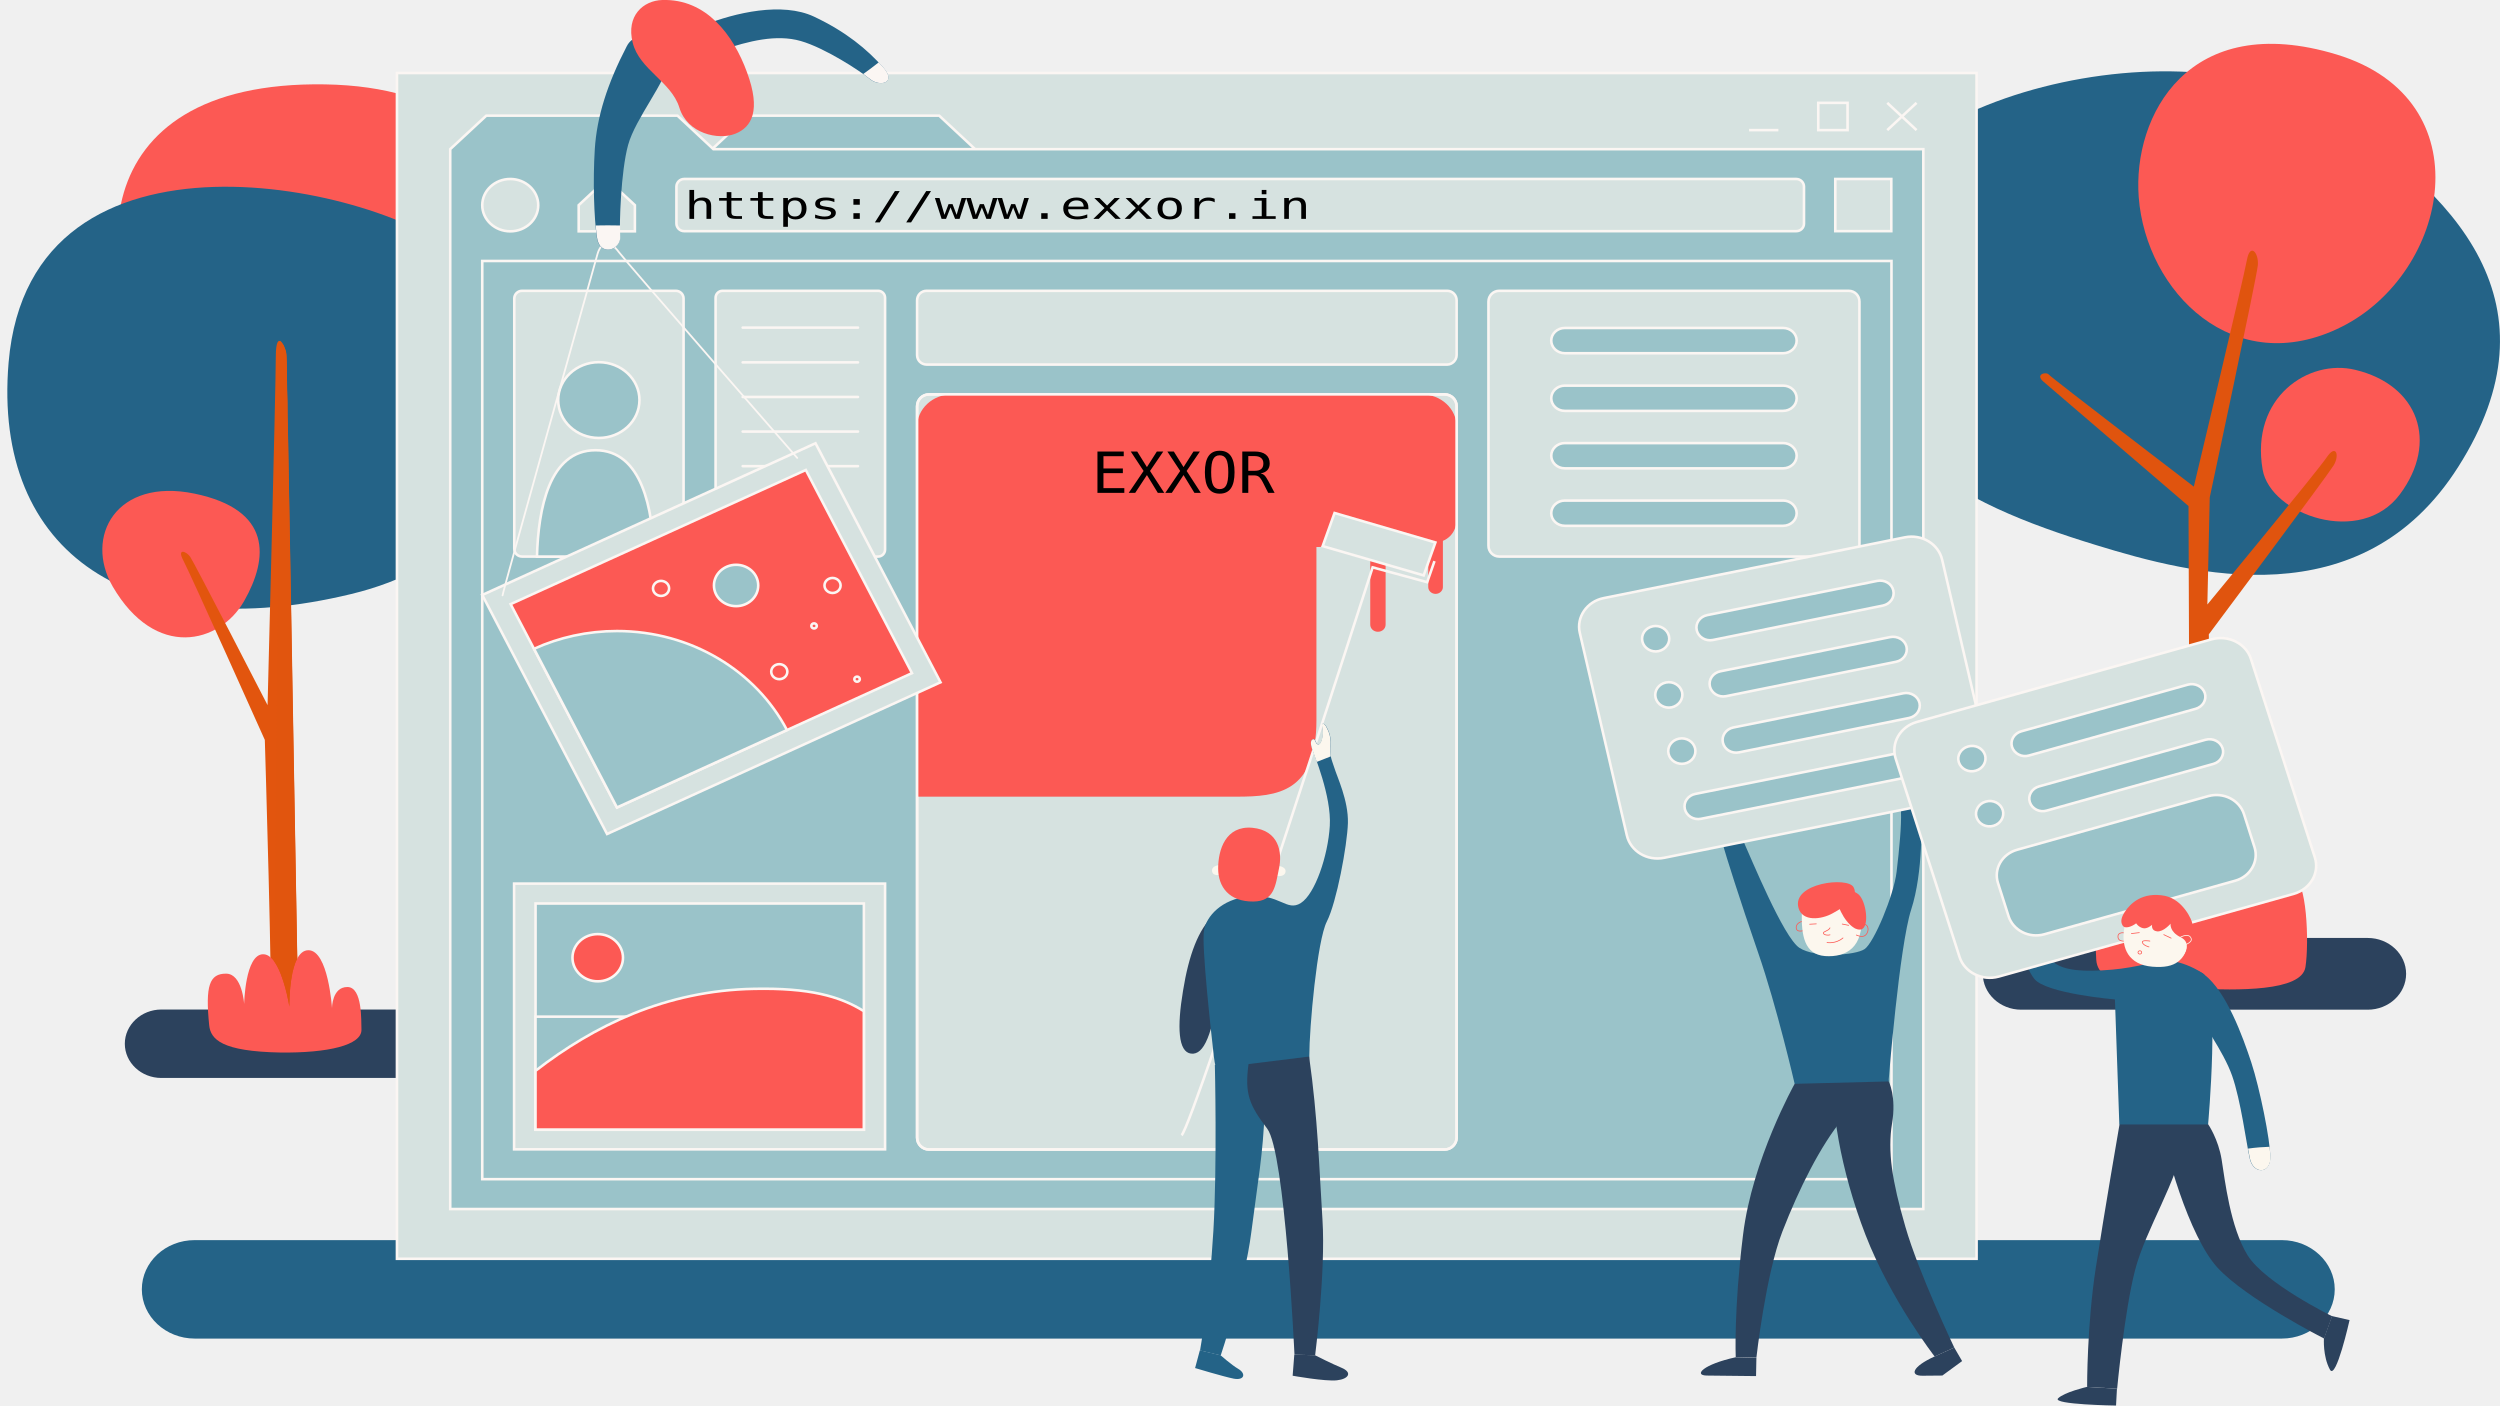
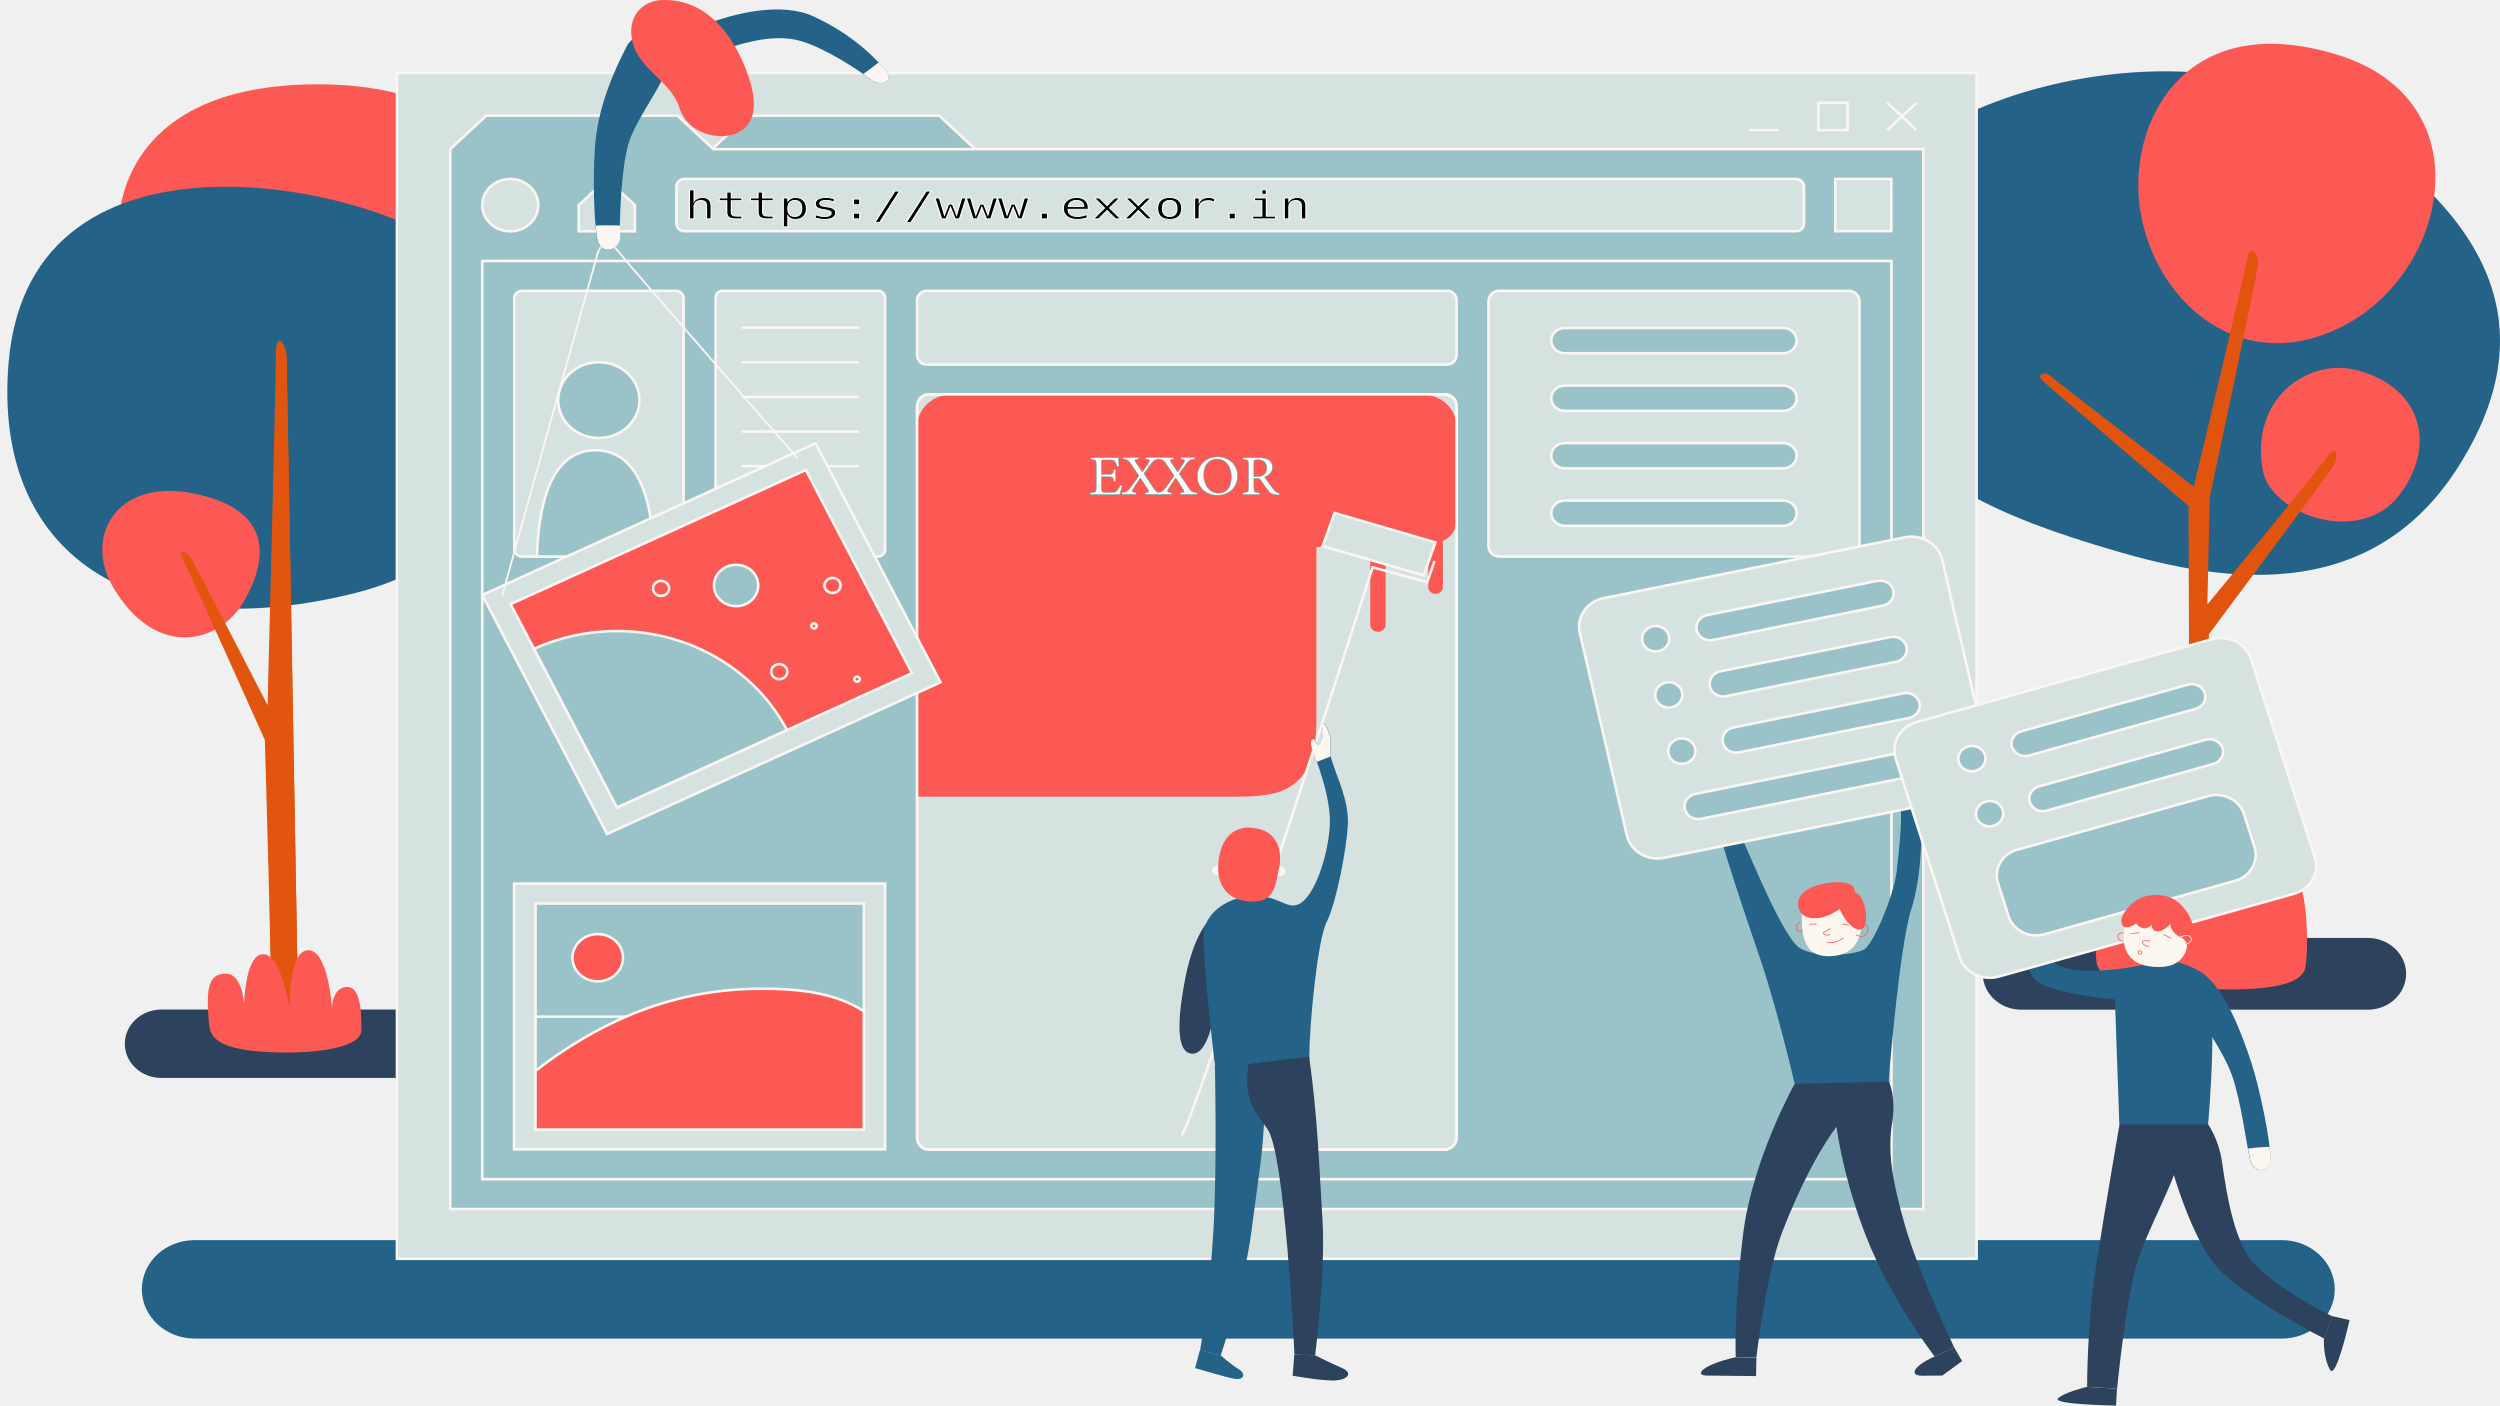
<svg xmlns="http://www.w3.org/2000/svg" version="1.1" id="Layer_1" x="0px" y="0px" viewBox="0 0 1366 768" style="enable-background:new 0 0 1366 768;" xml:space="preserve">
  <style type="text/css">
	.st0{fill:#2C425D;}
	.st1{fill:#FC5954;}
	.st2{fill:#246387;}
	.st3{fill:#E2550E;}
	.st4{fill:#E0540E;}
	.st5{fill:#D6E2E0;stroke:#FBF6F3;stroke-width:1.417;stroke-miterlimit:10;}
	.st6{fill:#9AC3C9;stroke:#FBF6F3;stroke-width:1.417;stroke-miterlimit:10;}
	.st7{fill:none;stroke:#FBF6F3;stroke-width:1.417;stroke-miterlimit:10;}
- 	.st8{fill:none;}
- 	.st9{font-family:'AndaleMono';}
- 	.st10{font-size:31px;}
- 	.st11{fill:#FC5954;stroke:#FBF6F3;stroke-width:1.417;stroke-miterlimit:10;}
- 	.st12{fill:#D6E2E0;stroke:#FBF6F3;stroke-width:1.417;stroke-linecap:round;stroke-miterlimit:10;}
- 	.st13{fill:none;stroke:#FBF6F3;stroke-width:0.992;stroke-linecap:round;stroke-miterlimit:10;}
- 	.st14{fill:none;stroke:#FC5954;stroke-width:0.425;stroke-linecap:round;stroke-miterlimit:10;}
- 	.st15{fill:#FCF7EE;}
- 	.st16{fill:none;stroke:#FCF7EE;stroke-width:0.425;stroke-linecap:round;stroke-miterlimit:10;}
- 	.st17{fill:#FBF6F3;}
- 	.st18{fill:#E1550E;}
+ 	.st8{fill:#FFFFFF;stroke:#42BAB4;stroke-width:0.25;stroke-miterlimit:10;}
+ 	.st9{fill:#FC5954;stroke:#FBF6F3;stroke-width:1.417;stroke-miterlimit:10;}
+ 	.st10{fill:#D6E2E0;stroke:#FBF6F3;stroke-width:1.417;stroke-linecap:round;stroke-miterlimit:10;}
+ 	.st11{fill:none;stroke:#FBF6F3;stroke-width:0.992;stroke-linecap:round;stroke-miterlimit:10;}
+ 	.st12{fill:none;stroke:#FC5954;stroke-width:0.425;stroke-linecap:round;stroke-miterlimit:10;}
+ 	.st13{fill:#FCF7EE;}
+ 	.st14{fill:none;stroke:#FCF7EE;stroke-width:0.425;stroke-linecap:round;stroke-miterlimit:10;}
+ 	.st15{fill:#FBF6F3;}
+ 	.st16{fill:#E1550E;}
+ 	.st17{stroke:#FAFBFC;stroke-width:0.5;stroke-miterlimit:10;}
+ 	.st18{font-family:'AndaleMono';}
	.st19{font-size:20.831px;}
</style>
  <g id="TREE_2_1_">
    <path class="st0" d="M268.8,589H88.2c-11.1,0-20-8.4-20-18.7l0,0c0-10.3,9-18.7,20-18.7h180.6c11.1,0,20,8.4,20,18.7l0,0   C288.8,580.6,279.9,589,268.8,589z" />
    <path class="st1" d="M241.4,222.5c-50.7,41.3-105,39.1-149.1-15.6s-50-162.9,85.2-160.8C312.7,48.3,301.4,173.7,241.4,222.5z" />
    <path class="st2" d="M4.7,198.1C-4.2,303.2,73,353.3,191.8,324.6c118.8-28.6,101-146.9,59.4-184.7C209.6,102,16.6,57.7,4.7,198.1z" />
    <path class="st1" d="M61.6,320.5c23.3,40,58.4,31.4,71.8,7.9c13.4-23.6,15.3-49.9-27.2-58.7C63.6,260.9,45.8,293.2,61.6,320.5z" />
    <path class="st3" d="M147.7,554.6c1.5-2.8-3-150.3-3-150.3s-40.8-91.1-44.5-98c-3.7-6.9,1.5-5.2,3.7-2.1   c2.2,3.1,42.3,81.1,42.3,81.1s4.5-173.8,4.5-190.4s5.9-5.1,5.9,0c0,5.1,6.4,362.5,6.4,362.5L147.7,554.6z" />
    <path class="st1" d="M114.3,560.2c-2.2-21.7,0.2-28.2,9.2-28.2c8.9,0,9.9,16.6,9.9,16.6s0.5-27.2,10.4-27.2c1.5,0,2.8,0.6,4,1.7   c7.1,6.1,10.3,27,10.3,27s-0.5-30.9,10.4-30.9c10.9,0,12.9,31.6,12.9,31.6s0-11.5,8.4-11.5c8.4,0,7.5,18.9,7.7,23.3   c0.2,8.5-18.3,12.8-44.3,12.5C121.3,574.5,115.1,568,114.3,560.2z" />
  </g>
  <g id="TREE_1_1_">
    <path class="st0" d="M1293.7,551.7h-189.3c-11.6,0-21-8.8-21-19.6l0,0c0-10.8,9.4-19.6,21-19.6h189.3c11.6,0,21,8.8,21,19.6l0,0   C1314.7,542.9,1305.3,551.7,1293.7,551.7z" />
    <path class="st2" d="M1145.5,297.9c-76.9-23.5-140.7-55.7-140.7-149.6s182.5-136.8,260.1-90.7c79.8,47.5,133.9,109.8,78.4,197.3   C1290.4,338.6,1197.6,313.9,1145.5,297.9z" />
    <path class="st1" d="M1168.6,107.8c4,51.7,52,100.2,110.8,70.8c58.8-29.4,78.4-124.1-2.6-148.8   C1195.8,5.2,1165.2,63.3,1168.6,107.8z" />
    <path class="st1" d="M1236.3,256.6c4.3,24.7,53.7,42.2,75,13.5c21.3-28.6,10.1-59.7-24.3-68   C1261.4,195.8,1229.5,217.2,1236.3,256.6z" />
    <path class="st4" d="M1196.7,525.5l-0.9-249c0,0-74.6-64-79.3-68s1.5-5.6,3-3.8c1.5,1.8,79.2,61.2,79.2,61.2s27.3-114.3,29-123.8   c1.7-9.5,6.5-4.2,6,2.7c-0.6,6.9-26.3,127-26.3,127l-1.3,58.5c0,0,60.1-72.8,65.2-80.4c5.1-7.6,7.2-1.2,3.8,4.4   c-3.4,5.6-68.2,92.3-68.2,92.3l2.6,179H1196.7z" />
    <path class="st1" d="M1145.4,524.5c-1.1-17-0.7-45.4,9.7-46.1c10.4-0.7,12.4,21.2,12.4,21.2s-1.1-28.9,9.8-28.5   c10.9,0.4,11.6,19.2,11.6,19.2s-2.8-25.6,5.1-25.9c7.9-0.3,9.4,13.1,9.4,13.1s-1-18.2,11.4-17.7c12.4,0.5,12.9,24,12.9,24   s-0.9-12.8,6.6-12.5c7.6,0.3,8.1,16.2,8.1,16.2s2.8-9.2,10.4-8.4c7.6,0.9,9,35.8,6.9,49.3c-2.1,13.5-37.6,12.7-60.1,11.8   C1177.2,539.3,1146.5,540.9,1145.4,524.5z" />
  </g>
  <g id="WEB_2_">
    <path id="SHADOW_1_" class="st2" d="M1246.8,731.4H106.4c-15.9,0-28.9-12.1-28.9-26.9l0,0c0-14.9,12.9-26.9,28.9-26.9h1140.4   c15.9,0,28.9,12.1,28.9,26.9l0,0C1275.7,719.3,1262.7,731.4,1246.8,731.4z" />
    <g id="WEB_3_">
      <rect x="216.9" y="39.9" class="st5" width="863.1" height="647.9" />
      <polygon class="st6" points="389.1,81.5 408.7,63.2 513.2,63.2 539.2,87.5   " />
      <g>
        <polygon class="st6" points="389.8,81.5 370.2,63.2 265.7,63.2 246,81.5 246,660.6 1050.9,660.6 1050.9,81.5    " />
        <path class="st5" d="M981.5,126.3H373.8c-2.3,0-4.2-1.9-4.2-4.2V102c0-2.3,1.9-4.2,4.2-4.2h607.7c2.3,0,4.2,1.9,4.2,4.2v20.2     C985.7,124.5,983.8,126.3,981.5,126.3z" />
        <polygon class="st5" points="346.9,126.4 316.2,126.4 316.2,112.1 331.5,97.8 346.9,112.1    " />
        <path class="st5" d="M294.1,112.1c0-7.9-6.9-14.3-15.3-14.3s-15.3,6.4-15.3,14.3c0,7.9,6.9,14.3,15.3,14.3S294.1,120,294.1,112.1     z" />
        <rect x="1002.8" y="97.8" class="st5" width="30.6" height="28.5" />
      </g>
      <g>
        <line class="st7" x1="1031.2" y1="56.2" x2="1047.2" y2="71.1" />
        <line class="st7" x1="1031.2" y1="71.1" x2="1047.2" y2="56.2" />
      </g>
      <rect x="993.5" y="56.2" class="st5" width="16" height="14.9" />
      <line class="st7" x1="971.7" y1="71.1" x2="955.7" y2="71.1" />
      <rect x="263.5" y="142.6" class="st6" width="770" height="501.7" />
      <path class="st5" d="M790.7,199.2H506.3c-2.9,0-5.2-2.3-5.2-5.2v-29.9c0-2.9,2.3-5.2,5.2-5.2h284.4c2.9,0,5.2,2.3,5.2,5.2V194    C795.9,196.8,793.5,199.2,790.7,199.2z" />
      <path class="st5" d="M789.3,628.1H507.6c-3.6,0-6.5-2.9-6.5-6.5V222c0-3.6,2.9-6.5,6.5-6.5h281.8c3.6,0,6.5,2.9,6.5,6.5v399.6    C795.9,625.1,793,628.1,789.3,628.1z" />
      <g>
        <path class="st1" d="M776.9,215.5H520.1c-10.5,0-19,7.9-19,17.7v202.1c39.4,0,140.5,0,174.6,0c22.4,0,43.6-2.3,43.6-41.8     c0-55.7,0-94.6,0-94.6s50.4-2,61.6-2s15-7,15-13.2v-50.5C795.9,223.4,787.4,215.5,776.9,215.5z" />
        <g>
          <path class="st1" d="M752.9,345.2L752.9,345.2c-2.3,0-4.2-1.7-4.2-3.9v-43.8c0-2.2,1.9-3.9,4.2-3.9l0,0c2.3,0,4.2,1.7,4.2,3.9      v43.8C757.1,343.5,755.2,345.2,752.9,345.2z" />
          <path class="st1" d="M784.4,324.5L784.4,324.5c-2.2,0-4-1.7-4-3.7v-33.9c0-2.1,1.8-3.7,4-3.7l0,0c2.2,0,4,1.7,4,3.7v33.9      C788.4,322.8,786.6,324.5,784.4,324.5z" />
        </g>
      </g>
-       <rect x="497.7" y="247.9" class="st8" width="297.2" height="60.6" />
-       <text transform="matrix(1.0717 0 0 1 596.4473 269.2993)" class="st9 st10">EXXOR</text>
+       <g>
+         <g>
+           <path class="st8" d="M613.2,265.3c-0.2,0.8-1.1,4-1.4,4.9h-16.1v-0.9c3.1-0.2,3.3-0.5,3.3-3v-12.2c0-2.8-0.4-2.9-2.9-3.1v-0.9      h10.2c3.1,0,4.4,0,4.8-0.1c0,0.8,0.2,3.1,0.3,4.7l-1,0.2c-0.3-1.1-0.6-1.7-1-2.4c-0.5-1-1.3-1.2-3.3-1.2h-3.2      c-1,0-1.1,0.1-1.1,1v6.9h3.7c2.5,0,2.7-0.5,3.1-2.6h1v6.4h-1c-0.4-2.2-0.7-2.5-3.1-2.5h-3.7v6.2c0,2.2,0.7,2.4,2.4,2.4h3.1      c2,0,2.4-0.3,3.1-1.1c0.6-0.7,1.3-1.9,1.8-2.9L613.2,265.3z" />
+           <path class="st8" d="M625.7,270.2v-0.9c2.1-0.2,2.3-0.5,1.7-1.6c-0.8-1.2-2.2-3.5-4.3-6.6c-1.6,2.3-3,4.4-4.1,6.2      c-0.8,1.3-0.5,1.6,1.7,1.9v0.9H613v-0.9c2-0.2,2.9-0.7,3.9-1.8c1.2-1.5,2.6-3.3,5.4-7.4c-1.7-2.6-3.2-4.8-4.3-6.4      c-1.4-2.1-1.9-2.5-4.3-2.7v-0.9h8.3v0.9c-2.1,0.2-2.1,0.5-1.6,1.4c1.1,1.7,2.3,3.5,3.8,5.6c1.3-1.9,2.5-3.6,3.4-5.1      c0.8-1.3,0.6-1.7-1.6-2v-0.9h7.6v0.9c-2.5,0.3-3.1,0.6-4.5,2.4c-1.1,1.5-1.8,2.4-4.1,5.6c1.8,2.6,3.5,5.2,5,7.5      c1.6,2.4,2.3,2.7,4.7,2.9v0.9H625.7z" />
+           <path class="st8" d="M645,270.2v-0.9c2.1-0.2,2.3-0.5,1.7-1.6c-0.8-1.2-2.2-3.5-4.3-6.6c-1.6,2.3-3,4.4-4.1,6.2      c-0.8,1.3-0.5,1.6,1.7,1.9v0.9h-7.7v-0.9c2-0.2,2.9-0.7,3.9-1.8c1.2-1.5,2.6-3.3,5.4-7.4c-1.7-2.6-3.2-4.8-4.3-6.4      c-1.4-2.1-1.9-2.5-4.3-2.7v-0.9h8.3v0.9c-2.1,0.2-2.1,0.5-1.6,1.4c1.1,1.7,2.3,3.5,3.8,5.6c1.3-1.9,2.5-3.6,3.4-5.1      c0.8-1.3,0.6-1.7-1.6-2v-0.9h7.6v0.9c-2.5,0.3-3.1,0.6-4.5,2.4c-1.1,1.5-1.8,2.4-4.1,5.6c1.8,2.6,3.5,5.2,5,7.5      c1.6,2.4,2.3,2.7,4.7,2.9v0.9H645z" />
+           <path class="st8" d="M665.4,249.6c5.7,0,10.8,4.1,10.8,10.2c0,6.7-4.8,10.8-11,10.8c-6.4,0-11-4.5-11-10.4      C654.2,254.8,658.4,249.6,665.4,249.6z M664.8,250.8c-3.7,0-7.1,2.9-7.1,8.7c0,5.8,3.4,10,8.1,10c4,0,7-2.8,7-8.8      C672.8,254.2,669.1,250.8,664.8,250.8z" />
+           <path class="st8" d="M699,270.5c-0.4,0-0.8,0-1.2-0.1c-2.4-0.2-3.7-0.7-5.2-2.7c-1.2-1.6-2.4-3.5-3.5-5.1      c-0.7-1-1.1-1.2-2.8-1.2h-1.2v4.9c0,2.6,0.4,2.8,3,3v0.9h-8.9v-0.9c2.8-0.3,3-0.4,3-3V254c0-2.6-0.4-2.7-3-3v-0.9h8.5      c2.4,0,4.1,0.3,5.3,1.1c1.4,0.8,2.3,2.2,2.3,4.1c0,2.7-1.8,4.3-4.3,5.3c0.6,1,2,3,3,4.4c1.2,1.6,1.9,2.4,2.6,3.2      c0.9,0.9,1.7,1.2,2.4,1.4L699,270.5z M686.7,260.4c1.7,0,2.8-0.2,3.7-0.9c1.3-0.9,1.8-2.1,1.8-3.8c0-3.3-2.4-4.5-4.9-4.5      c-1,0-1.5,0.1-1.8,0.3c-0.3,0.2-0.4,0.5-0.4,1.3v7.6H686.7z" />
+         </g>
+       </g>
      <path class="st7" d="M789.3,628.1H507.6c-3.6,0-6.5-2.9-6.5-6.5V222c0-3.6,2.9-6.5,6.5-6.5h281.8c3.6,0,6.5,2.9,6.5,6.5v399.6    C795.9,625.1,793,628.1,789.3,628.1z" />
      <g>
        <rect x="280.9" y="482.8" class="st5" width="202.7" height="145.2" />
        <rect x="320.5" y="465.7" transform="matrix(-1.836970e-16 1 -1 -1.836970e-16 937.7239 173.1779)" class="st6" width="123.5" height="179.4" />
        <rect x="292.6" y="555.5" class="st6" width="179.4" height="61.8" />
-         <path class="st11" d="M472,552.5c-13.1-8.2-29.8-12.8-60-12.2c-48.4,0.9-87.6,20.2-119.4,44.8v32.1H472V552.5z" />
-         <ellipse class="st11" cx="326.6" cy="523.3" rx="13.8" ry="12.9" />
+         <path class="st9" d="M472,552.5c-13.1-8.2-29.8-12.8-60-12.2c-48.4,0.9-87.6,20.2-119.4,44.8v32.1H472V552.5z" />
+         <ellipse class="st9" cx="326.6" cy="523.3" rx="13.8" ry="12.9" />
      </g>
      <g>
        <path class="st5" d="M369.3,304.1h-84.1c-2.3,0-4.2-1.9-4.2-4.2V163.1c0-2.3,1.9-4.2,4.2-4.2h84.1c2.3,0,4.2,1.9,4.2,4.2v136.8     C373.5,302.2,371.6,304.1,369.3,304.1z" />
        <ellipse class="st6" cx="327.2" cy="218.6" rx="22.2" ry="20.7" />
        <path class="st6" d="M325.4,246c-25.5,0-31.3,32.4-32,58.1h32h32C356.7,278.4,350.9,246,325.4,246z" />
      </g>
      <g>
        <path class="st5" d="M479.8,304.1h-85c-2.1,0-3.8-1.7-3.8-3.8V162.7c0-2.1,1.7-3.8,3.8-3.8h85c2.1,0,3.8,1.7,3.8,3.8v137.6     C483.6,302.4,481.9,304.1,479.8,304.1z" />
-         <line class="st12" x1="405.8" y1="179" x2="468.8" y2="179" />
-         <line class="st12" x1="405.8" y1="198" x2="468.8" y2="198" />
-         <line class="st12" x1="405.8" y1="216.9" x2="468.8" y2="216.9" />
-         <line class="st12" x1="405.8" y1="235.8" x2="468.8" y2="235.8" />
-         <line class="st12" x1="405.8" y1="254.7" x2="468.8" y2="254.7" />
+         <line class="st10" x1="405.8" y1="179" x2="468.8" y2="179" />
+         <line class="st10" x1="405.8" y1="198" x2="468.8" y2="198" />
+         <line class="st10" x1="405.8" y1="216.9" x2="468.8" y2="216.9" />
+         <line class="st10" x1="405.8" y1="235.8" x2="468.8" y2="235.8" />
+         <line class="st10" x1="405.8" y1="254.7" x2="468.8" y2="254.7" />
      </g>
      <g>
        <path class="st5" d="M1010.1,304.1H819.2c-3.3,0-5.9-2.6-5.9-5.9V164.8c0-3.3,2.6-5.9,5.9-5.9h190.9c3.3,0,5.9,2.6,5.9,5.9v133.4     C1016,301.5,1013.4,304.1,1010.1,304.1z" />
        <path class="st6" d="M974.3,193H855c-4.1,0-7.4-3.1-7.4-6.9s3.3-6.9,7.4-6.9h119.3c4.1,0,7.4,3.1,7.4,6.9S978.4,193,974.3,193z" />
        <path class="st6" d="M974.3,224.5H855c-4.1,0-7.4-3.1-7.4-6.9c0-3.8,3.3-6.9,7.4-6.9h119.3c4.1,0,7.4,3.1,7.4,6.9     C981.7,221.4,978.4,224.5,974.3,224.5z" />
        <path class="st6" d="M974.3,255.9H855c-4.1,0-7.4-3.1-7.4-6.9c0-3.8,3.3-6.9,7.4-6.9h119.3c4.1,0,7.4,3.1,7.4,6.9     C981.7,252.8,978.4,255.9,974.3,255.9z" />
        <path class="st6" d="M974.3,287.3H855c-4.1,0-7.4-3.1-7.4-6.9s3.3-6.9,7.4-6.9h119.3c4.1,0,7.4,3.1,7.4,6.9     S978.4,287.3,974.3,287.3z" />
      </g>
    </g>
  </g>
  <g id="PICTURE_1_">
    <polygon class="st5" points="513.9,372.8 331.7,455.7 263.5,325.1 445.6,242.2  " />
-     <polygon class="st11" points="279,330.1 440.3,256.8 498.3,367.8 337.1,441.2  " />
+     <polygon class="st9" points="279,330.1 440.3,256.8 498.3,367.8 337.1,441.2  " />
    <path class="st6" d="M337.1,441.2l92.9-42.3c-16.8-32-52.1-54.1-92.9-54.1c-16.2,0-31.6,3.5-45.3,9.7L337.1,441.2z" />
    <path class="st6" d="M414.3,319.9c0,6.2-5.4,11.3-12.1,11.3c-6.7,0-12.1-5.1-12.1-11.3c0-6.2,5.4-11.3,12.1-11.3   C408.9,308.6,414.3,313.6,414.3,319.9z" />
    <ellipse class="st7" cx="361.2" cy="321.5" rx="4.4" ry="4.1" />
    <ellipse class="st7" cx="454.9" cy="319.9" rx="4.4" ry="4.1" />
    <ellipse class="st7" cx="425.8" cy="367" rx="4.4" ry="4.1" />
    <ellipse class="st7" cx="444.8" cy="342" rx="1.5" ry="1.4" />
    <ellipse class="st7" cx="468.3" cy="371.1" rx="1.5" ry="1.4" />
-     <path class="st13" d="M274.6,325.3c0-1.8,49.9-179.4,51.9-186.6c2-7.1,7.3-7,11.6-1c4.4,5.9,97.5,112.5,97.5,112.5" />
+     <path class="st11" d="M274.6,325.3c0-1.8,49.9-179.4,51.9-186.6c2-7.1,7.3-7,11.6-1c4.4,5.9,97.5,112.5,97.5,112.5" />
  </g>
  <g id="MAN_3_1_">
    <path class="st0" d="M985.7,584.3l-5.1,7.9c0,0-23.2,41.4-28.2,82.5c-5.1,41.1-4,66.8-4,66.8l11.3,0.3c0,0,5.1-45.5,14.2-68.9   c9.1-23.4,20.7-46.8,33.1-61.8C1019.3,596.3,1005.6,562.1,985.7,584.3z" />
    <path class="st0" d="M959.5,751.9c0,0-20-0.2-27.1-0.3c-7.1-0.2-1.8-6.1,16-10l11.3,0.3L959.5,751.9z" />
    <path class="st0" d="M1002.2,584.8c-2.5,17.6,3.3,54.3,17.1,89.9c13.8,35.6,37.8,66.5,37.8,66.5l10.7-4.9c0,0-19.5-40.9-26.7-66   c-7.3-25.1-9.8-41.4-7.3-56.3c2.5-14.9-1.8-23.1-1.8-23.1s-5.1-17.3-15.6-21C1005.8,566.1,1002.2,584.8,1002.2,584.8z" />
    <path class="st2" d="M980.6,592.2c0,0-9.7-42.1-19.9-71.5c-10.2-29.4-17.9-54.1-19.2-58.8c-1.2-4.8,6.5-12.4,10.9-2.7   c4.4,9.7,22.1,53,30.8,58.7c8.7,5.7,30.5,4.1,35.6,0.7c5.1-3.4,16-29.5,17.5-42.2c1.5-12.7,2.7-25.1,2.4-33   c-0.2-7.9,9.2-9,10.4-2.7c1.2,6.3,1.7,36.2-4.8,56.2c-6.5,20-12.4,94-12.4,94L980.6,592.2z" />
    <path class="st0" d="M1067.8,736.3l4.3,7.4l-10.8,7.9c0,0-5.3,0-10.8,0.1c-7.2,0.1-5.8-4.9,6.5-10.5L1067.8,736.3z" />
    <g>
-       <path class="st14" d="M986.2,503.5c-1.8-0.5-5.2,1-4.7,3.8c0.6,2.8,5.2,0.7,5.2,0.7L986.2,503.5z" />
-       <path class="st15" d="M984.5,498.9c-0.2,11.9,1.2,22.6,12.7,23.5c11.5,0.8,21.3-4.7,19.8-22.6    C1015.6,481.8,984.8,481.8,984.5,498.9z" />
-       <path class="st14" d="M1013.6,507c1.5-0.8,2.9-3.1,5.5-1.9c2.7,1.2,1.6,5-0.1,6.1c-1.7,1.2-4.7-0.3-4.7-0.3" />
+       <path class="st12" d="M986.2,503.5c-1.8-0.5-5.2,1-4.7,3.8c0.6,2.8,5.2,0.7,5.2,0.7L986.2,503.5z" />
+       <path class="st13" d="M984.5,498.9c-0.2,11.9,1.2,22.6,12.7,23.5c11.5,0.8,21.3-4.7,19.8-22.6    C1015.6,481.8,984.8,481.8,984.5,498.9z" />
+       <path class="st12" d="M1013.6,507c1.5-0.8,2.9-3.1,5.5-1.9c2.7,1.2,1.6,5-0.1,6.1c-1.7,1.2-4.7-0.3-4.7-0.3" />
      <path class="st1" d="M982.7,496.1c2.1,7.6,12.5,6.4,18.7,2.9c6.2-3.5,14.6-8.2,11.4-14.2C1009.7,478.8,978.9,482.5,982.7,496.1z" />
      <path class="st1" d="M1004,492.9c1.5,6.9,7.7,15.7,12.7,15c5-0.8,3.1-15.5-1.2-19.2C1011.1,485,1002.3,485.4,1004,492.9z" />
      <g>
        <g>
-           <line class="st14" x1="988.8" y1="505" x2="992.4" y2="504.8" />
-           <line class="st14" x1="1006.6" y1="504.9" x2="1010.1" y2="505.6" />
-           <path class="st14" d="M999.9,507c-0.9,1.8-3.8,1.9-3.6,2.9c0.2,1,2.6,1.3,3.6,0.9" />
-           <path class="st14" d="M998.3,515c0,0,4.7,0.9,8.7-2.5" />
+           <line class="st12" x1="988.8" y1="505" x2="992.4" y2="504.8" />
+           <line class="st12" x1="1006.6" y1="504.9" x2="1010.1" y2="505.6" />
+           <path class="st12" d="M999.9,507c-0.9,1.8-3.8,1.9-3.6,2.9c0.2,1,2.6,1.3,3.6,0.9" />
+           <path class="st12" d="M998.3,515c0,0,4.7,0.9,8.7-2.5" />
        </g>
      </g>
    </g>
    <g>
      <path class="st5" d="M1073.8,435.5l-164.5,33.2c-9.3,1.9-18.4-3.6-20.4-12.3l-25.7-110.6c-2-8.6,3.9-17.2,13.1-19l164.5-33.2    c9.3-1.9,18.4,3.6,20.4,12.3l25.7,110.6C1088.9,425.1,1083,433.7,1073.8,435.5z" />
      <path class="st6" d="M1025.7,317.4L1025.7,317.4l-92.9,18.7c-4,0.8-6.6,4.5-5.7,8.3c0.9,3.7,4.8,6.1,8.8,5.3l0,0l92.9-18.8    c4-0.8,6.6-4.5,5.7-8.3C1033.7,318.9,1029.7,316.6,1025.7,317.4z" />
      <path class="st6" d="M911.9,347.5c-0.9-3.7-4.8-6.1-8.8-5.3c-4,0.8-6.6,4.5-5.7,8.3c0.9,3.7,4.8,6.1,8.8,5.3    C910.3,354.9,912.8,351.2,911.9,347.5z" />
      <path class="st6" d="M1032.8,348.1L1032.8,348.1L940,366.8c-4,0.8-6.6,4.5-5.7,8.3c0.9,3.7,4.8,6.1,8.8,5.3l0,0l92.9-18.8    c4-0.8,6.6-4.5,5.7-8.3C1040.8,349.7,1036.8,347.3,1032.8,348.1z" />
      <path class="st6" d="M919.1,378.2c-0.9-3.7-4.8-6.1-8.8-5.3c-4,0.8-6.6,4.5-5.7,8.3c0.9,3.7,4.8,6.1,8.8,5.3    C917.4,385.6,919.9,381.9,919.1,378.2z" />
      <path class="st6" d="M1040,378.8L1040,378.8l-92.9,18.7c-4,0.8-6.6,4.5-5.7,8.3s4.8,6.1,8.8,5.3l0,0l92.9-18.8    c4-0.8,6.6-4.5,5.7-8.3C1047.9,380.4,1044,378,1040,378.8z" />
      <path class="st6" d="M1047.1,409.5L1047.1,409.5l-92.9,18.7c0,0-0.1,0-0.1,0l-27.8,5.6c-4,0.8-6.6,4.5-5.7,8.3    c0.9,3.7,4.8,6.1,8.8,5.3l28-5.6l0,0l92.9-18.8c4-0.8,6.6-4.5,5.7-8.3C1055.1,411.1,1051.1,408.7,1047.1,409.5z" />
      <path class="st6" d="M926.2,408.9c-0.9-3.7-4.8-6.1-8.8-5.3s-6.6,4.5-5.7,8.3s4.8,6.1,8.8,5.3    C924.5,416.4,927.1,412.7,926.2,408.9z" />
    </g>
  </g>
  <g id="MAN_2_1_">
    <path class="st0" d="M1158.1,614.4c0,0-8.2,47.4-13,78.6s-4.7,64.8-4.7,64.8l16.4,1c0,0,4-42.4,9.8-64.8s23.6-49.5,26.2-69.9   c2.5-20.4,6.2-28.2-5.8-33.9C1174.9,584.4,1158.1,614.4,1158.1,614.4z" />
    <path class="st0" d="M1179.7,608.2c2.9,20.4,16.4,67.5,32,84.5c15.6,17,58.2,38.7,58.2,38.7l4.4-12.2c0,0-36.7-18-46.2-33.3   c-9.5-15.3-12.4-41.1-14.2-52.3c-1.8-11.2-7.3-19.2-7.3-19.2l-20.7-20.1L1179.7,608.2z" />
    <path class="st0" d="M1156.2,768l0.5-9.2l-16.4-1c0,0-12.5,2.9-15.8,6.3C1121.3,767.5,1156.2,768,1156.2,768z" />
    <path class="st0" d="M1283.8,721.3l-9.6-2.2l-4.4,12.2c0,0-0.7,9.8,3.3,17.1C1276.4,754.4,1283.8,721.3,1283.8,721.3z" />
    <path class="st2" d="M1105.2,489.1c0,26.7,0,37.6,6.3,45.7c6.3,8.1,44.1,11.3,44.1,11.3l2.4,68.3h48.5c0,0,6.9-76.3-2.9-82.6   c-12.7-8.1-22.5-7.1-22.5-7.1s-14.1,4-26.9,5.1c-15.9,1.4-26.2,0.5-31.8-3.8c-5.6-4.3-7.5-25.6-7.3-32.8   C1115.4,485.9,1105.2,470.8,1105.2,489.1z" />
    <g>
      <path class="st5" d="M1253.3,488.4l-161.2,45.2c-9.1,2.5-18.7-2.3-21.4-10.7l-34.9-108.4c-2.7-8.5,2.4-17.4,11.5-20l161.2-45.2    c9.1-2.5,18.7,2.3,21.4,10.7l34.9,108.4C1267.6,476.9,1262.4,485.8,1253.3,488.4z" />
      <path class="st6" d="M1195.4,374.1L1195.4,374.1l-91,25.5c-3.9,1.1-6.2,5-5,8.6s5.3,5.8,9.3,4.6l0,0l91-25.5c3.9-1.1,6.2-5,5-8.6    C1203.5,375.1,1199.4,373,1195.4,374.1z" />
      <path class="st6" d="M1084.6,412.5c-1.2-3.7-5.3-5.8-9.3-4.6c-3.9,1.1-6.2,5-5,8.6c1.2,3.7,5.3,5.8,9.3,4.6    C1083.5,420,1085.7,416.1,1084.6,412.5z" />
      <path class="st6" d="M1205.1,404.2L1205.1,404.2l-91,25.5c-3.9,1.1-6.2,5-5,8.6c1.2,3.7,5.3,5.8,9.3,4.6l0,0l91-25.5    c3.9-1.1,6.2-5,5-8.6S1209.1,403.1,1205.1,404.2z" />
      <path class="st6" d="M1094.3,442.6c-1.2-3.7-5.3-5.8-9.3-4.6c-3.9,1.1-6.2,5-5,8.6c1.2,3.7,5.3,5.8,9.3,4.6    C1093.2,450.1,1095.4,446.2,1094.3,442.6z" />
      <path class="st6" d="M1221.4,481.2L1117,510.5c-8.3,2.3-17-2.1-19.5-9.8l-5.8-18.2c-2.5-7.7,2.2-15.9,10.5-18.2l104.4-29.3    c8.3-2.3,17,2.1,19.5,9.8l5.8,18.2C1234.3,470.7,1229.6,478.9,1221.4,481.2z" />
    </g>
    <path class="st2" d="M1197.8,548.6c5.1,9.8,17,25.6,21.8,39.1c4.8,13.6,7.8,37.1,9.7,45.5c1.9,8.4,11.2,8.4,11.2-0.9   c0-9.3-5.8-37.8-10.4-51.8c-4.6-14-13.6-38.8-25.7-48C1194.1,524.6,1193.7,540.5,1197.8,548.6z" />
    <g>
-       <path class="st14" d="M1161.4,509.9c-1.9-0.6-4.6-0.2-4.1,2.4c0.5,2.6,4.1,1.8,4.1,1.8V509.9z" />
-       <path class="st15" d="M1160.5,508.5c-1.2,9.5,2.4,18.6,15.5,19.7c13.1,1.1,17.6-3.7,20.4-13.9c2.8-10.4-8-22.2-17.7-22.4    C1169,491.8,1162,497,1160.5,508.5z" />
-       <path class="st14" d="M1174.7,514.2c0,0-4.6-0.8-4.1,0.8c0.5,1.6,3.6,2.4,3.6,2.4" />
-       <line class="st14" x1="1164.6" y1="510.1" x2="1168.9" y2="509.6" />
-       <line class="st14" x1="1182.3" y1="510.7" x2="1186.3" y2="512.6" />
+       <path class="st12" d="M1161.4,509.9c-1.9-0.6-4.6-0.2-4.1,2.4c0.5,2.6,4.1,1.8,4.1,1.8V509.9z" />
+       <path class="st13" d="M1160.5,508.5c-1.2,9.5,2.4,18.6,15.5,19.7c13.1,1.1,17.6-3.7,20.4-13.9c2.8-10.4-8-22.2-17.7-22.4    C1169,491.8,1162,497,1160.5,508.5z" />
+       <path class="st12" d="M1174.7,514.2c0,0-4.6-0.8-4.1,0.8c0.5,1.6,3.6,2.4,3.6,2.4" />
+       <line class="st12" x1="1164.6" y1="510.1" x2="1168.9" y2="509.6" />
+       <line class="st12" x1="1182.3" y1="510.7" x2="1186.3" y2="512.6" />
      <path class="st1" d="M1160.9,498.4c-1.8,2.8-2.4,5.2-1.1,7.3c1.3,2.1,5.2,0.5,7.4-1.2c0,0,1.1,1.9,3.5,2.6    c2.4,0.8,5.2-1.8,5.2-1.8s-0.7,3.2,2.7,3.6c3.5,0.4,7.4-4.2,7.4-4.2s-0.7,4.4,5.5,7.4c6.2,3,2.1,9.4,1.7,10.8    c-0.4,1.4,3.5,2,4.1,0.1c0.6-1.9-0.4-4.9-0.4-4.9s3.4-1.9,2.8-4.9c-0.6-2.9-2.8-5.3-2.8-5.3s1.1-1.1,1-3.1    c-0.1-1.9-4.9-13.1-14.9-15.3C1170.7,487.1,1164,493.6,1160.9,498.4z" />
-       <path class="st14" d="M1170.2,520.4c0-0.5-0.4-0.9-1-0.9c-0.5,0-1,0.4-1,0.9s0.4,0.9,1,0.9    C1169.8,521.3,1170.2,520.9,1170.2,520.4z" />
-       <path class="st16" d="M1191,512.3c2.6-1.5,5.6-1.9,6.3,0.6c0.7,2.4-4.8,3.9-4.8,3.6" />
-     </g>
-     <path class="st15" d="M1240.1,626.6c-3.6,0.1-7.5,0.4-11.8,1c0.4,2.2,0.8,4.1,1.1,5.6c1.9,8.4,11.2,8.4,11.2-0.9   C1240.5,630.8,1240.3,628.9,1240.1,626.6z" />
+       <path class="st12" d="M1170.2,520.4c0-0.5-0.4-0.9-1-0.9c-0.5,0-1,0.4-1,0.9s0.4,0.9,1,0.9    C1169.8,521.3,1170.2,520.9,1170.2,520.4z" />
+       <path class="st14" d="M1191,512.3c2.6-1.5,5.6-1.9,6.3,0.6c0.7,2.4-4.8,3.9-4.8,3.6" />
+     </g>
+     <path class="st13" d="M1240.1,626.6c-3.6,0.1-7.5,0.4-11.8,1c0.4,2.2,0.8,4.1,1.1,5.6c1.9,8.4,11.2,8.4,11.2-0.9   C1240.5,630.8,1240.3,628.9,1240.1,626.6z" />
  </g>
  <g id="MAN_1_1_">
    <g>
      <path class="st7" d="M645.6,620.3c6.5-5.4,104.4-310.3,104.4-310.3l29.8,8.1l4-11.5" />
      <polygon class="st5" points="722.7,298.4 777.9,314.4 784.3,296.4 729.2,280.3   " />
    </g>
    <path class="st0" d="M662.9,500.3c-8,7.5-13.3,21.2-16.5,41.1c-3.3,19.8-2.7,33.4,4.4,34.3c7.1,0.8,11.6-10,16-39   C671.1,507.6,662.9,500.3,662.9,500.3z" />
    <path class="st2" d="M682.2,489.8c16.9-1.8,20.8,8.6,28.6,3.6c7.8-5,14.8-25.8,15.8-42.1c1-16.3-8.7-39.1-9.8-42.8   c-1.1-3.7,0.2-4.6,1.1-4.6c0.9,0,1.1,2.8,2.5,2.9c1.5,0.1,3.1-4.8,2.2-9c-0.9-4.2,1.7-1.8,2.2-0.6c0.5,1.2,2.7,4.1,2.3,10.3   c-0.4,6.2,0.2,6.6,1.9,11.8c1.6,5.3,7.8,18,7.5,30.4c-0.4,12.4-6.2,43.4-11.5,53.8c-5.3,10.3-9.6,57.9-9.6,73.8   s-12.7,30.9-30.5,25.4c-17.8-5.4-20.7-16.9-21.7-25.9c-1-9-6.9-60.5-5.3-68.5C659.1,500.8,667.4,491.3,682.2,489.8z" />
    <path class="st2" d="M682.2,581.4l-18.4,0.5c0,0,1.3,54.2-0.8,90.5s-7.3,65.5-7.3,65.5l11.3,2.7c0,0,13.1-39,16.7-67.2   s6.5-42.8,7.3-66.8C691.6,582.4,682.2,581.4,682.2,581.4z" />
    <path class="st0" d="M682.2,581.4c-2.2,16.3,0.4,22.4,10.2,35.3s14.9,123.5,14.9,123.5l11.3,0.3c0,0,5.8-45.8,4-74   c-1.8-28.2-2.5-55.3-7.3-89.2L682.2,581.4z" />
    <path class="st2" d="M653,747.5c0,0,15.2,4.6,21.1,5.8c5.9,1.1,6.9-2.8,2.4-5.4c-3.6-2.1-9.6-7.4-9.6-7.4l-11.3-2.7L653,747.5z" />
    <path class="st0" d="M706.3,751.7c0,0,17.8,3.2,24.2,2.5c6.4-0.7,8.7-4.3,2.4-6.9c-4.7-1.9-14.4-6.8-14.4-6.8l-11.3-0.3   L706.3,751.7z" />
    <g>
      <g>
        <g>
-           <path class="st15" d="M668.8,472.9c-1.2-0.7-7.2-0.3-6.5,3.3c0.6,3.6,7.5,1.2,7.5,1.2L668.8,472.9z" />
-           <path class="st15" d="M694.2,472.7c0,0,9-0.3,8.2,3.8c-0.8,4.1-9.2,1.3-9.2,1.3L694.2,472.7z" />
+           <path class="st13" d="M668.8,472.9c-1.2-0.7-7.2-0.3-6.5,3.3c0.6,3.6,7.5,1.2,7.5,1.2L668.8,472.9z" />
+           <path class="st13" d="M694.2,472.7c0,0,9-0.3,8.2,3.8c-0.8,4.1-9.2,1.3-9.2,1.3L694.2,472.7z" />
        </g>
      </g>
      <path class="st1" d="M684.8,492.6c-13.1,0.1-19.2-7.9-19.2-18.1c0-10.2,4.1-23.5,18.7-22.2c14.5,1.4,16.5,13.4,14.5,22.4    C696.9,483.8,696.4,492.5,684.8,492.6z" />
    </g>
-     <path class="st15" d="M727,407.5c0.4-6.2-1.8-9-2.3-10.3c-0.5-1.2-3.1-3.7-2.2,0.6c0.9,4.2-0.7,9.1-2.2,9c-1.5-0.1-1.6-2.9-2.5-2.9   c-0.9,0-2.2,0.8-1.1,4.6c0.3,1.1,1.4,3.9,2.8,7.8c2.6-1,5.2-2,7.6-3C726.9,411.8,726.9,410.3,727,407.5z" />
+     <path class="st13" d="M727,407.5c0.4-6.2-1.8-9-2.3-10.3c-0.5-1.2-3.1-3.7-2.2,0.6c0.9,4.2-0.7,9.1-2.2,9c-1.5-0.1-1.6-2.9-2.5-2.9   c-0.9,0-2.2,0.8-1.1,4.6c0.3,1.1,1.4,3.9,2.8,7.8c2.6-1,5.2-2,7.6-3C726.9,411.8,726.9,410.3,727,407.5z" />
  </g>
  <g id="WOMAN_1_">
    <path class="st2" d="M342.5,25.2c-10.7,20.6-16.4,38.7-17.5,56.3s-0.4,37.3,1.1,48.2c1.5,10.9,13.1,6.8,12.7-0.3   c-0.4-7.1,0.4-35.6,4.4-50.2s21.1-34.9,22.2-45.8S348.3,14,342.5,25.2z" />
    <path class="st2" d="M384.7,13.7c16.8-6.7,42.7-12.8,60.1-4.6s29.1,17.9,37.8,27.8c7.7,8.7-2.2,10.6-7.3,6.3   c-5.1-4.3-24.5-17-37.8-20.8c-13.3-3.8-28.4,0-43.2,5C379.6,32.4,371.9,18.8,384.7,13.7z" />
    <path class="st1" d="M361.9,0c-10.4,0.3-19.9,8.6-16.2,23.3c3.6,14.7,21.1,21.3,25.5,35.5c4.4,14.3,21.3,17.9,30.5,14.3   c9.2-3.6,14.1-12.9,6.5-33.5C400.7,19,385.9-0.7,361.9,0z" />
-     <path class="st17" d="M325.5,123.2c0.2,2.4,0.4,4.6,0.7,6.5c1.5,10.9,13.1,6.8,12.7-0.3c-0.1-1.4-0.1-3.5-0.1-6.2   C334.4,123.1,329.9,123.1,325.5,123.2z" />
-     <path class="st17" d="M475.4,43.2c5.1,4.3,14.9,2.4,7.3-6.3c-0.8-0.9-1.7-1.9-2.6-2.8c-3.3,2.6-6.1,4.7-8.4,6.3   C473.2,41.5,474.5,42.5,475.4,43.2z" />
-   </g>
-   <polyline class="st18" points="153,186.2 155,188.7 156.3,192.1 156.7,198 156.8,203.5 156.8,208 156.8,212.5 157.1,219.8   157.1,227.5 157.3,233 159.1,332.6 162.4,521.3 162.5,523.6 162.1,524.3 161.9,524.8 161.5,525.6 161.3,526.2 161,527.1 160.7,528   160.5,528.8 160.3,529.5 160.1,530.2 159.9,531 159.7,531.8 159.6,532.7 159.4,533.8 159.2,534.8 159.1,535.5 159,536.2   158.9,537.3 158.8,538.2 158.7,538.8 158.6,539.6 158.5,540.9 158.4,542.1 158.4,542.7 158.3,543.5 158.3,543.9 158.2,544.7   158.2,545.3 158.2,546.2 158.2,546.9 158.1,547.8 158.1,548.2 158.1,548.8 158.1,549.9 157.6,546.9 156.9,544 156.7,542.8   156.5,542 156.2,541.1 156,540 155.6,538.9 155.3,537.7 154.9,536.4 154.5,535.3 154,533.9 153.6,532.7 153.1,531.5 152.6,530.3   152.2,529.4 151.2,527.5 151,527.1 149.9,525.4 " />
-   <text transform="matrix(1.3639 0 0 1 374 119.5908)" class="st9 st19">https://www.exxor.in</text>
+     <path class="st15" d="M325.5,123.2c0.2,2.4,0.4,4.6,0.7,6.5c1.5,10.9,13.1,6.8,12.7-0.3c-0.1-1.4-0.1-3.5-0.1-6.2   C334.4,123.1,329.9,123.1,325.5,123.2z" />
+     <path class="st15" d="M475.4,43.2c5.1,4.3,14.9,2.4,7.3-6.3c-0.8-0.9-1.7-1.9-2.6-2.8c-3.3,2.6-6.1,4.7-8.4,6.3   C473.2,41.5,474.5,42.5,475.4,43.2z" />
+   </g>
+   <polyline class="st16" points="153,186.2 155,188.7 156.3,192.1 156.7,198 156.8,203.5 156.8,208 156.8,212.5 157.1,219.8   157.1,227.5 157.3,233 159.1,332.6 162.4,521.3 162.5,523.6 162.1,524.3 161.9,524.8 161.5,525.6 161.3,526.2 161,527.1 160.7,528   160.5,528.8 160.3,529.5 160.1,530.2 159.9,531 159.7,531.8 159.6,532.7 159.4,533.8 159.2,534.8 159.1,535.5 159,536.2   158.9,537.3 158.8,538.2 158.7,538.8 158.6,539.6 158.5,540.9 158.4,542.1 158.4,542.7 158.3,543.5 158.3,543.9 158.2,544.7   158.2,545.3 158.2,546.2 158.2,546.9 158.1,547.8 158.1,548.2 158.1,548.8 158.1,549.9 157.6,546.9 156.9,544 156.7,542.8   156.5,542 156.2,541.1 156,540 155.6,538.9 155.3,537.7 154.9,536.4 154.5,535.3 154,533.9 153.6,532.7 153.1,531.5 152.6,530.3   152.2,529.4 151.2,527.5 151,527.1 149.9,525.4 " />
+   <text transform="matrix(1.3639 0 0 1 374 119.5908)" class="st17 st18 st19">https://www.exxor.in</text>
+   <g>
+     <g>
+ 	</g>
+   </g>
</svg>
